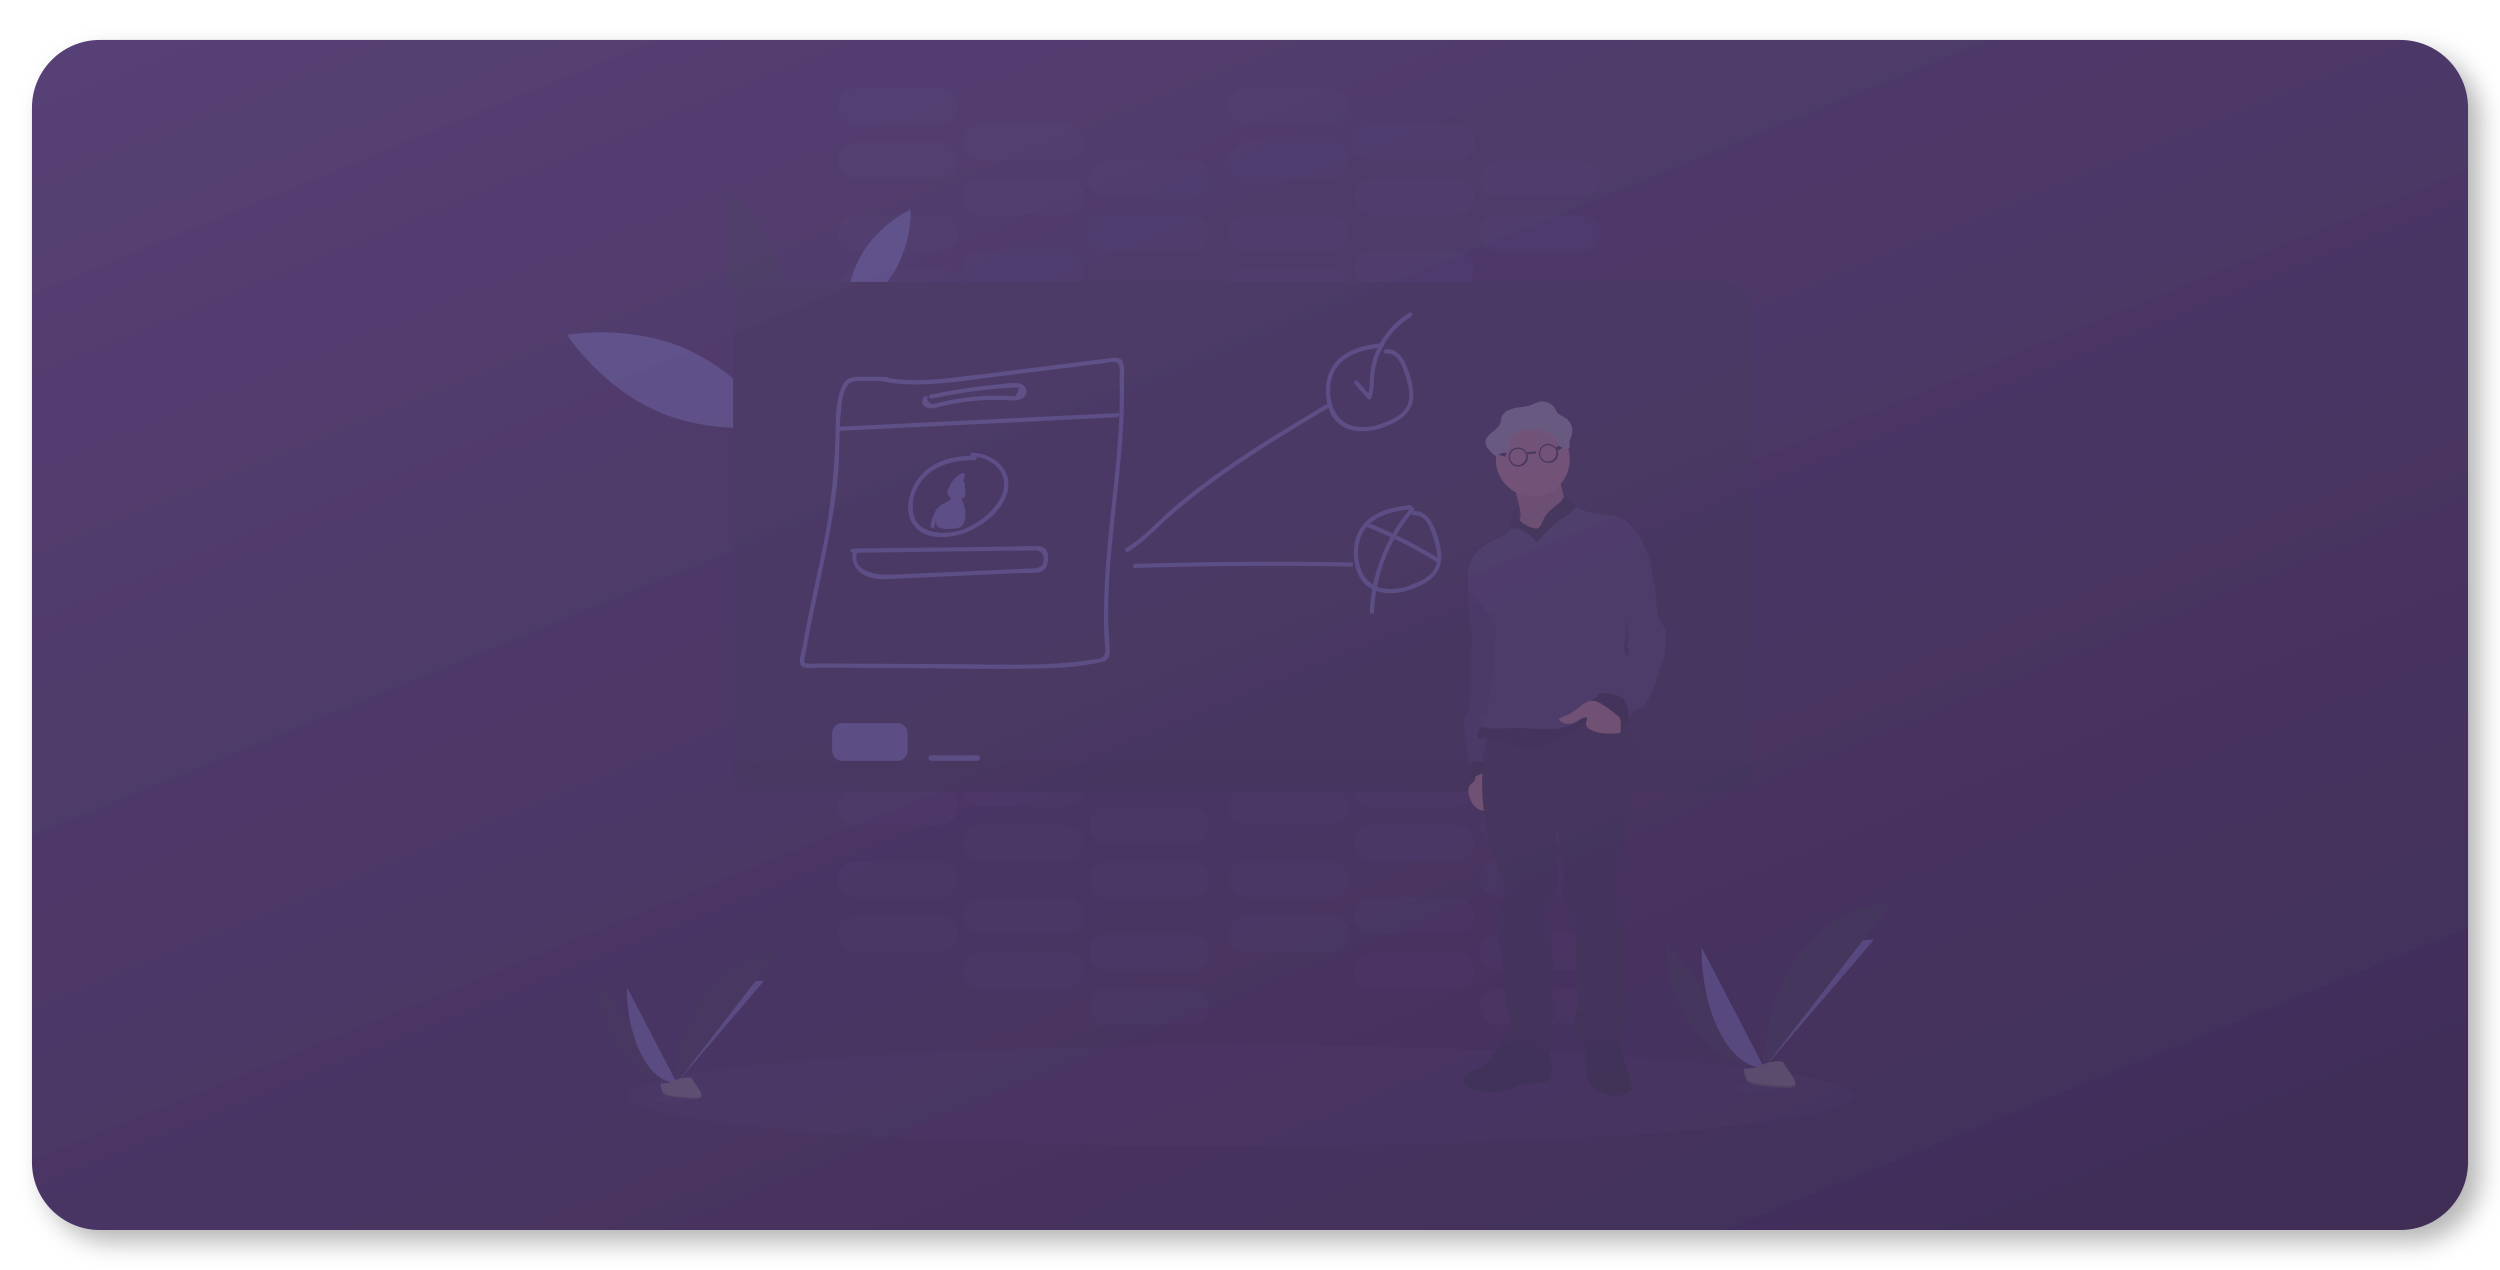
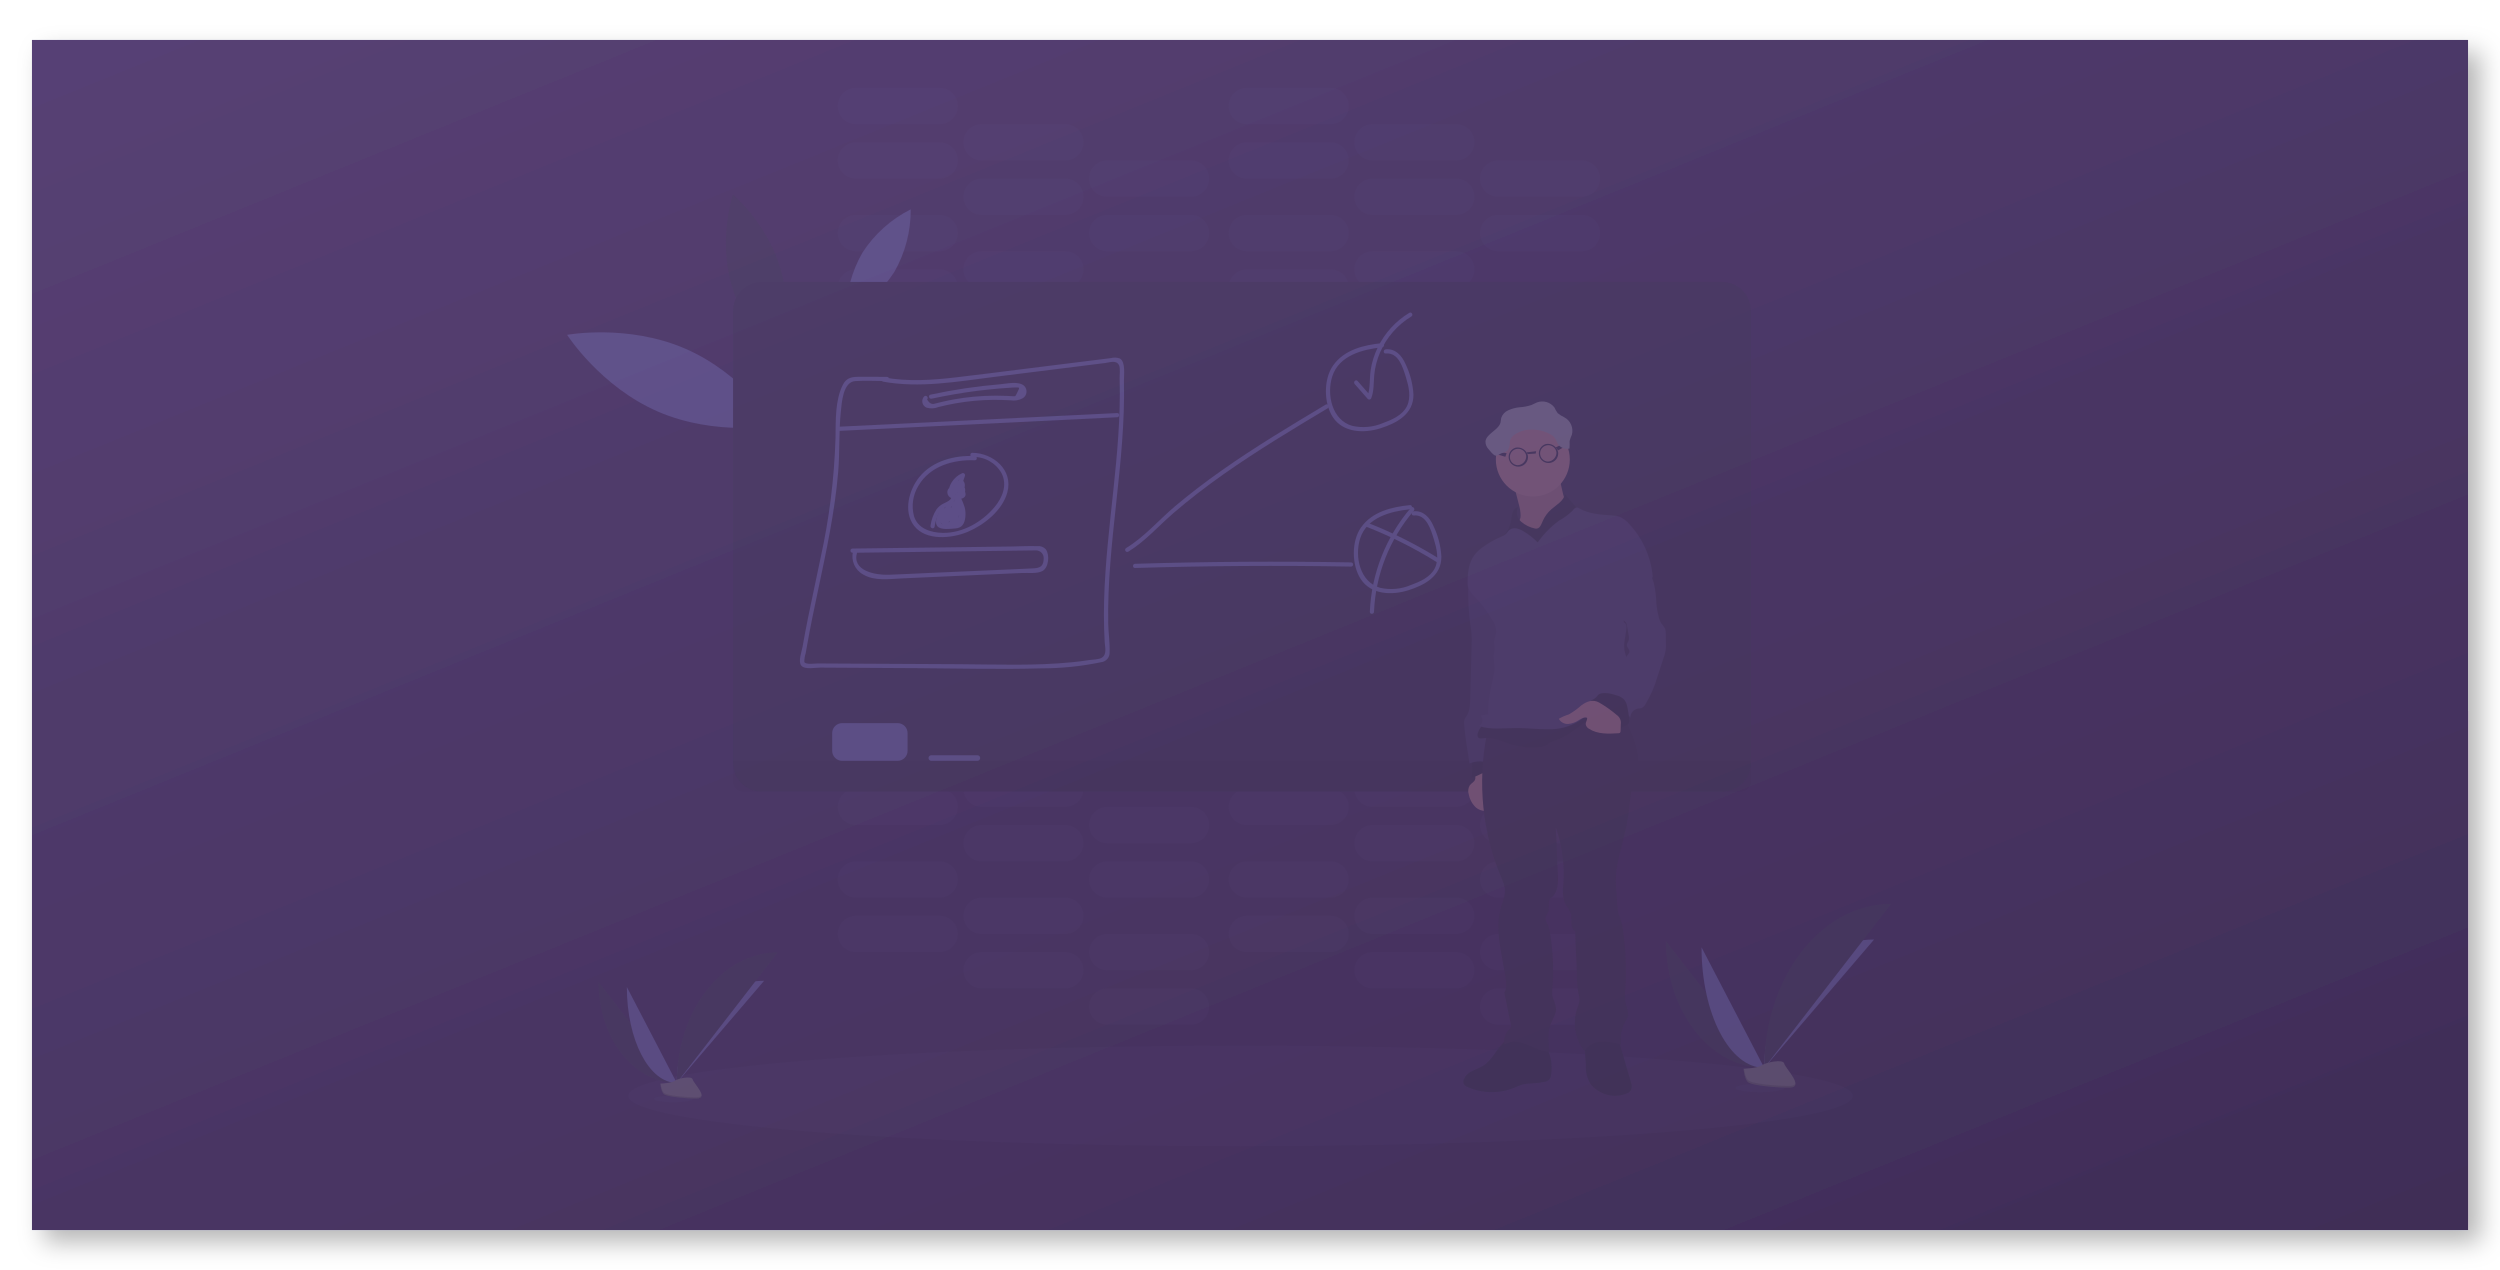
<svg xmlns="http://www.w3.org/2000/svg" width="626" height="318" viewBox="0 0 626 318">
  <defs>
    <linearGradient id="linear-gradient" x1="-1.482" y1="-1.877" x2="1.955" y2="2.273" gradientUnits="objectBoundingBox">
      <stop offset="0" stop-color="#8063a7" />
      <stop offset="1" stop-color="#241635" />
    </linearGradient>
    <filter id="Rectangle_590" x="2" y="4" width="628" height="316" filterUnits="userSpaceOnUse">
      <feOffset dx="3" dy="3" input="SourceAlpha" />
      <feGaussianBlur stdDeviation="3" result="blur" />
      <feFlood flood-opacity="0.29" />
      <feComposite operator="in" in2="blur" />
      <feComposite in="SourceGraphic" />
    </filter>
    <clipPath id="clip-webinar">
      <rect width="626" height="318" />
    </clipPath>
  </defs>
  <g id="webinar" clip-path="url(#clip-webinar)">
    <g transform="matrix(1, 0, 0, 1, 0, 0)" filter="url(#Rectangle_590)">
-       <rect id="Rectangle_590-2" data-name="Rectangle 590" width="610" height="298" rx="17" transform="translate(8 10)" fill="url(#linear-gradient)" />
+       <rect id="Rectangle_590-2" data-name="Rectangle 590" width="610" height="298" rx="0" transform="translate(8 10)" fill="url(#linear-gradient)" />
    </g>
    <g id="undraw_teaching_f1cm" transform="translate(142 22)" opacity="0.22">
      <rect id="Rectangle_432" data-name="Rectangle 432" width="30.066" height="9.09" rx="4.545" transform="translate(67.778 45.449)" fill="#9499f1" opacity="0.1" />
      <rect id="Rectangle_433" data-name="Rectangle 433" width="30.066" height="9.09" rx="4.545" transform="translate(99.242 54.538)" fill="#9499f1" opacity="0.1" />
      <rect id="Rectangle_434" data-name="Rectangle 434" width="30.066" height="9.09" rx="4.545" transform="translate(130.707 63.628)" fill="#9499f1" opacity="0.1" />
      <rect id="Rectangle_435" data-name="Rectangle 435" width="30.066" height="9.09" rx="4.545" transform="translate(67.778 31.814)" fill="#9499f1" opacity="0.1" />
      <rect id="Rectangle_436" data-name="Rectangle 436" width="30.066" height="9.09" rx="4.545" transform="translate(99.242 40.904)" fill="#9499f1" opacity="0.1" />
      <rect id="Rectangle_437" data-name="Rectangle 437" width="30.066" height="9.09" rx="4.545" transform="translate(130.707 49.993)" fill="#9499f1" opacity="0.1" />
      <rect id="Rectangle_438" data-name="Rectangle 438" width="30.066" height="9.09" rx="4.545" transform="translate(165.667 45.449)" fill="#9499f1" opacity="0.1" />
      <rect id="Rectangle_439" data-name="Rectangle 439" width="30.066" height="9.09" rx="4.545" transform="translate(197.131 54.538)" fill="#9499f1" opacity="0.1" />
      <rect id="Rectangle_440" data-name="Rectangle 440" width="30.066" height="9.09" rx="4.545" transform="translate(228.596 63.628)" fill="#9499f1" opacity="0.1" />
      <rect id="Rectangle_441" data-name="Rectangle 441" width="30.066" height="9.09" rx="4.545" transform="translate(165.667 31.814)" fill="#9499f1" opacity="0.1" />
      <rect id="Rectangle_442" data-name="Rectangle 442" width="30.066" height="9.09" rx="4.545" transform="translate(197.131 40.904)" fill="#9499f1" opacity="0.1" />
      <rect id="Rectangle_443" data-name="Rectangle 443" width="30.066" height="9.09" rx="4.545" transform="translate(228.596 49.993)" fill="#9499f1" opacity="0.1" />
      <rect id="Rectangle_444" data-name="Rectangle 444" width="30.066" height="9.09" rx="4.545" transform="translate(67.778 13.635)" fill="#9499f1" opacity="0.1" />
      <rect id="Rectangle_445" data-name="Rectangle 445" width="30.066" height="9.09" rx="4.545" transform="translate(99.242 22.724)" fill="#9499f1" opacity="0.1" />
      <rect id="Rectangle_446" data-name="Rectangle 446" width="30.066" height="9.09" rx="4.545" transform="translate(130.707 31.814)" fill="#9499f1" opacity="0.1" />
      <rect id="Rectangle_447" data-name="Rectangle 447" width="30.066" height="9.09" rx="4.545" transform="translate(67.778)" fill="#9499f1" opacity="0.1" />
      <rect id="Rectangle_448" data-name="Rectangle 448" width="30.066" height="9.09" rx="4.545" transform="translate(99.242 9.09)" fill="#9499f1" opacity="0.1" />
      <rect id="Rectangle_449" data-name="Rectangle 449" width="30.066" height="9.09" rx="4.545" transform="translate(130.707 18.179)" fill="#9499f1" opacity="0.1" />
      <rect id="Rectangle_450" data-name="Rectangle 450" width="30.066" height="9.09" rx="4.545" transform="translate(165.667 13.635)" fill="#9499f1" opacity="0.1" />
      <rect id="Rectangle_451" data-name="Rectangle 451" width="30.066" height="9.09" rx="4.545" transform="translate(197.131 22.724)" fill="#9499f1" opacity="0.1" />
      <rect id="Rectangle_452" data-name="Rectangle 452" width="30.066" height="9.09" rx="4.545" transform="translate(228.596 31.814)" fill="#9499f1" opacity="0.1" />
      <rect id="Rectangle_453" data-name="Rectangle 453" width="30.066" height="9.09" rx="4.545" transform="translate(165.667)" fill="#9499f1" opacity="0.1" />
      <rect id="Rectangle_454" data-name="Rectangle 454" width="30.066" height="9.09" rx="4.545" transform="translate(197.131 9.09)" fill="#9499f1" opacity="0.1" />
      <rect id="Rectangle_455" data-name="Rectangle 455" width="30.066" height="9.09" rx="4.545" transform="translate(228.596 18.179)" fill="#9499f1" opacity="0.1" />
      <rect id="Rectangle_456" data-name="Rectangle 456" width="30.066" height="9.09" rx="4.545" transform="translate(67.778 207.315)" fill="#9499f1" opacity="0.1" />
      <rect id="Rectangle_457" data-name="Rectangle 457" width="30.066" height="9.09" rx="4.545" transform="translate(99.242 216.405)" fill="#9499f1" opacity="0.1" />
      <rect id="Rectangle_458" data-name="Rectangle 458" width="30.066" height="9.09" rx="4.545" transform="translate(130.707 225.495)" fill="#9499f1" opacity="0.1" />
      <rect id="Rectangle_459" data-name="Rectangle 459" width="30.066" height="9.09" rx="4.545" transform="translate(67.778 193.681)" fill="#9499f1" opacity="0.1" />
      <rect id="Rectangle_460" data-name="Rectangle 460" width="30.066" height="9.09" rx="4.545" transform="translate(99.242 202.77)" fill="#9499f1" opacity="0.1" />
      <rect id="Rectangle_461" data-name="Rectangle 461" width="30.066" height="9.09" rx="4.545" transform="translate(130.707 211.86)" fill="#9499f1" opacity="0.1" />
      <rect id="Rectangle_462" data-name="Rectangle 462" width="30.066" height="9.09" rx="4.545" transform="translate(165.667 207.315)" fill="#9499f1" opacity="0.1" />
      <rect id="Rectangle_463" data-name="Rectangle 463" width="30.066" height="9.09" rx="4.545" transform="translate(197.131 216.405)" fill="#9499f1" opacity="0.1" />
      <rect id="Rectangle_464" data-name="Rectangle 464" width="30.066" height="9.09" rx="4.545" transform="translate(228.596 225.495)" fill="#9499f1" opacity="0.1" />
      <rect id="Rectangle_465" data-name="Rectangle 465" width="30.066" height="9.09" rx="4.545" transform="translate(165.667 193.681)" fill="#9499f1" opacity="0.1" />
      <rect id="Rectangle_466" data-name="Rectangle 466" width="30.066" height="9.09" rx="4.545" transform="translate(197.131 202.77)" fill="#9499f1" opacity="0.1" />
      <rect id="Rectangle_467" data-name="Rectangle 467" width="30.066" height="9.09" rx="4.545" transform="translate(228.596 211.86)" fill="#9499f1" opacity="0.1" />
      <rect id="Rectangle_468" data-name="Rectangle 468" width="30.066" height="9.09" rx="4.545" transform="translate(67.778 175.501)" fill="#9499f1" opacity="0.1" />
      <rect id="Rectangle_469" data-name="Rectangle 469" width="30.066" height="9.09" rx="4.545" transform="translate(99.242 184.591)" fill="#9499f1" opacity="0.1" />
      <rect id="Rectangle_470" data-name="Rectangle 470" width="30.066" height="9.09" rx="4.545" transform="translate(130.707 193.681)" fill="#9499f1" opacity="0.1" />
      <rect id="Rectangle_471" data-name="Rectangle 471" width="30.066" height="9.09" rx="4.545" transform="translate(67.778 161.867)" fill="#9499f1" opacity="0.1" />
      <rect id="Rectangle_472" data-name="Rectangle 472" width="30.066" height="9.09" rx="4.545" transform="translate(99.242 170.956)" fill="#9499f1" opacity="0.1" />
      <rect id="Rectangle_473" data-name="Rectangle 473" width="30.066" height="9.09" rx="4.545" transform="translate(130.707 180.046)" fill="#9499f1" opacity="0.1" />
      <rect id="Rectangle_474" data-name="Rectangle 474" width="30.066" height="9.09" rx="4.545" transform="translate(165.667 175.501)" fill="#9499f1" opacity="0.1" />
      <rect id="Rectangle_475" data-name="Rectangle 475" width="30.066" height="9.09" rx="4.545" transform="translate(197.131 184.591)" fill="#9499f1" opacity="0.1" />
      <rect id="Rectangle_476" data-name="Rectangle 476" width="30.066" height="9.09" rx="4.545" transform="translate(228.596 193.681)" fill="#9499f1" opacity="0.1" />
      <rect id="Rectangle_477" data-name="Rectangle 477" width="30.066" height="9.09" rx="4.545" transform="translate(165.667 161.867)" fill="#9499f1" opacity="0.1" />
      <rect id="Rectangle_478" data-name="Rectangle 478" width="30.066" height="9.09" rx="4.545" transform="translate(197.131 170.956)" fill="#9499f1" opacity="0.1" />
      <rect id="Rectangle_479" data-name="Rectangle 479" width="30.066" height="9.09" rx="4.545" transform="translate(228.596 180.046)" fill="#9499f1" opacity="0.1" />
      <ellipse id="Ellipse_130" data-name="Ellipse 130" cx="153.301" cy="12.586" rx="153.301" ry="12.586" transform="translate(15.337 239.828)" fill="#9499f1" opacity="0.1" />
      <path id="Path_1840" data-name="Path 1840" d="M155.414,250.194c14.456,6.265,22.763,19.228,22.763,19.228s-15.134,2.8-29.594-3.465-22.763-19.228-22.763-19.228S140.954,243.929,155.414,250.194Z" transform="translate(-125.82 -184.888)" fill="#9499f1" />
      <path id="Path_1841" data-name="Path 1841" d="M329.708,168.838A30.91,30.91,0,0,1,341.794,158a31.145,31.145,0,0,1-4.108,15.69A30.834,30.834,0,0,1,325.6,184.5,30.853,30.853,0,0,1,329.708,168.838Z" transform="translate(-255.749 -127.584)" fill="#9499f1" />
      <path id="Path_1842" data-name="Path 1842" d="M240.895,169.754c3.2,11.418,12.016,18.935,12.016,18.935s3.632-11,.434-22.424-12.019-18.935-12.019-18.935S237.692,158.332,240.895,169.754Z" transform="translate(-199.806 -120.645)" fill="#46455b" />
      <rect id="Rectangle_480" data-name="Rectangle 480" width="254.861" height="127.606" rx="7.21" transform="translate(41.557 48.595)" fill="#3f3d56" />
      <path id="Path_1843" data-name="Path 1843" d="M118.87,482H373.731v5.171a2.521,2.521,0,0,1-2.521,2.521H121.391a2.521,2.521,0,0,1-2.521-2.521Z" transform="translate(-77.313 -313.491)" opacity="0.1" />
      <rect id="Rectangle_481" data-name="Rectangle 481" width="18.879" height="9.439" rx="2.5" transform="translate(66.379 159.07)" fill="#9499f1" />
      <rect id="Rectangle_482" data-name="Rectangle 482" width="12.935" height="1.398" rx="0.699" transform="translate(90.502 167.111)" fill="#9499f1" />
      <path id="Path_1844" data-name="Path 1844" d="M313.285,270.214c9.226,1.7,18.637,0,27.825-1.154l27.923-3.5c1.129-.143,2.772-.818,3.437.563.374.773.122,2.447.15,3.335.073,2.447.066,4.894,0,7.342-.126,4.678-.469,9.345-.905,14-.85,9.114-2.052,18.179-2.654,27.329-.308,4.657-.461,9.327-.325,13.984.031,1.112.077,2.223.143,3.332.073,1.241.629,3.083-.724,3.912-.773.475-2.293.451-3.178.591-1.4.22-2.8.4-4.223.538-9.4.94-18.924.549-28.36.493l-28.493-.147-6.95-.038c-.629,0-2.9.378-3.286-.371a7.4,7.4,0,0,1,.35-2.206q.161-.986.35-1.968c.811-4.6,1.769-9.167,2.734-13.732,2.073-9.789,4.2-19.627,5.048-29.625.423-5.017.143-10.079.661-15.085.241-2.325.528-7.513,3.622-7.719,2.622-.175,5.321,0,7.95,0a.524.524,0,0,0,0-1.049c-2.482,0-4.968-.066-7.45-.017-1.65.031-2.8.423-3.583,1.94-2.01,3.895-1.8,9.09-1.867,13.341a161.874,161.874,0,0,1-3.748,30.09c-1.024,5.01-2.129,10-3.146,15.016-.479,2.395-.937,4.8-1.356,7.205-.2,1.147-1.185,3.674-.315,4.727s3.548.486,4.748.493l8.342.049,15.984.091c10.327.059,20.69.35,31.013.045a72.528,72.528,0,0,0,14.939-1.528,2.392,2.392,0,0,0,2.175-2.531c.084-2.363-.3-4.8-.35-7.174-.35-20.312,4.422-40.341,3.933-60.66-.031-1.381.489-4.863-1.021-5.7a3.814,3.814,0,0,0-2.272-.087c-1.363.157-2.723.35-4.087.51l-17.707,2.209c-5.66.7-11.317,1.454-16.987,2.1-6,.7-12.065,1.115-18.047,0-.661-.122-.944.888-.28,1.01Z" transform="translate(-234.267 -196.665)" fill="#9499f1" />
      <path id="Path_1845" data-name="Path 1845" d="M319.061,308.4l69.858-3.426c.675-.035.678-1.084,0-1.049l-69.858,3.426C318.39,307.386,318.386,308.435,319.061,308.4Z" transform="translate(-251.175 -222.495)" fill="#9499f1" />
      <path id="Path_1846" data-name="Path 1846" d="M380.673,285.713a1.748,1.748,0,0,0,.619,2.821,4.594,4.594,0,0,0,2.979-.164c1.4-.35,2.8-.661,4.234-.916a57.734,57.734,0,0,1,9.471-.881c1.447-.018,2.884.049,4.332.112a4.679,4.679,0,0,0,3.066-.524,1.98,1.98,0,0,0,.35-3.091c-1.4-1.276-4.412-.535-6.027-.4a135.162,135.162,0,0,0-17.431,2.6c-.657.14-.381,1.154.28,1.01q5.688-1.227,11.464-1.972,2.839-.35,5.688-.591c.895-.073,1.79-.14,2.685-.192.35-.021.72-.059,1.077-.049,1.108.024,1.238-.175.573,1.164-.591,1.185-.4,1.049-1.426,1.01-.434,0-.867-.049-1.3-.07q-1.332-.056-2.664-.059-2.835,0-5.657.273c-1.594.154-3.185.371-4.762.65-.986.175-1.965.378-2.94.6-.43.1-.864.206-1.294.315-.206.056-.416.1-.622.157q-1.147.4-1.954-1.049c.469-.486-.269-1.231-.741-.741Z" transform="translate(-291.265 -208.45)" fill="#9499f1" />
      <path id="Path_1847" data-name="Path 1847" d="M386.773,333.178c-5.059-.2-10.523,1.171-13.855,5.244-2.608,3.185-4.094,8.649-1.332,12.236,2.968,3.846,9.478,3.167,13.4,1.528,4.153-1.748,8.7-5.352,9.946-9.862,1.556-5.632-3.5-9.89-8.758-9.953a.525.525,0,0,0,0,1.049,8,8,0,0,1,7.342,4.115c1.465,2.944.2,6.034-1.748,8.391-3.125,3.751-8.013,6.58-12.991,6.5-2.989-.045-6.293-1.07-7.219-4.223a9.76,9.76,0,0,1,1.147-7.614c2.874-4.894,8.723-6.552,14.086-6.342.675.024.675-1.024,0-1.049Z" transform="translate(-284.703 -240.994)" fill="#9499f1" />
      <path id="Path_1848" data-name="Path 1848" d="M399.992,350.384a1.363,1.363,0,0,0-1.832,1.4c.1,1.363,1.608,1.748,2.737,1.668.975-.084,2.115-.444,1.772-1.664a1.566,1.566,0,0,0-.853-.986,1.975,1.975,0,0,0-.986-.122c-.129,0-1.315.434-.811-.087l-.825-.108a.86.86,0,0,1,.252.7.528.528,0,0,0,.787.451.7.7,0,0,1,.947.818.528.528,0,0,0,.958.406c.35-.629.773-1.881.248-2.538a1.119,1.119,0,0,0-1.444-.052,5.061,5.061,0,0,0-.72.619c-.423.374-.7.549-.542-.168a4.533,4.533,0,0,1,2.643-2.863l-.769-.591a11.054,11.054,0,0,1-2.115,4.143l.895.371a2.335,2.335,0,0,1,1.426-2.276h-.514l.273.448c-.1.661.909.944,1.01.276.133-.864-.413-1.986-1.423-1.563a3.293,3.293,0,0,0-1.807,3.115c0,.42.594.745.9.374a12.327,12.327,0,0,0,2.381-4.611.531.531,0,0,0-.773-.591,5.863,5.863,0,0,0-2.545,2.216c-.427.7-.961,1.79-.528,2.594a1.112,1.112,0,0,0,1.521.43,4.091,4.091,0,0,0,.878-.7c.129-.115.273-.315.444-.35.154-.1.147-.045-.024.185a1.905,1.905,0,0,1-.3,1.021l.958.4a1.748,1.748,0,0,0-2.486-2l.79.454a1.905,1.905,0,0,0-.4-1.234.531.531,0,0,0-.822-.108,1.372,1.372,0,0,0,.035,2.031c.5.381.745,0,1.294-.087,1.863-.241.776.6.119.626a2.479,2.479,0,0,1-.878-.063q-1.094-.371-.136-.954c.626.255.895-.759.28-1.01Z" transform="translate(-302.945 -250.432)" fill="#9499f1" />
      <path id="Path_1849" data-name="Path 1849" d="M391.3,361.179c.43,1.4-1.346,1.86-2.189,2.342a4.873,4.873,0,0,0-1.514,1.325,10.122,10.122,0,0,0-1.5,4.1c-.133.661.878.94,1.014.28A11.886,11.886,0,0,1,388,366.21,5.327,5.327,0,0,1,390.7,363.9c1.175-.643,2.024-1.64,1.608-3C392.114,360.256,391.1,360.533,391.3,361.179Z" transform="translate(-295.096 -259.312)" fill="#9499f1" />
      <path id="Path_1850" data-name="Path 1850" d="M395.6,360.37a1.014,1.014,0,0,0-.874,1.049c0,.416.276.682.465,1.014a8.006,8.006,0,0,1,1.014,2.206,4.76,4.76,0,0,1-.059,2.8c-.724,1.3-2.031,1.049-3.146,1.049-1.049,0-1.86.35-1.825-1.112a4.65,4.65,0,0,1,1.049-2.3l-.958-.126a18.274,18.274,0,0,1,.318,3.237c0,.486.745.755.975.262a20.253,20.253,0,0,0,1.332-3.685l-1.031-.14.182,2.657a.528.528,0,0,0,.975.266,1.189,1.189,0,0,0,.262-.472c.035-.164-.287-1.273-.416-.878l1.028.14.073-2.524-1.049.14a5.223,5.223,0,0,1,.2,2.2c-.066.584.916.717,1.049.14l.657-3.391-.958.122a2.318,2.318,0,0,1,.178,1.51c-.077.671.972.664,1.049,0a3.684,3.684,0,0,0-.322-2.038.528.528,0,0,0-.958.126l-.661,3.391,1.031.14a5.719,5.719,0,0,0-.234-2.479.524.524,0,0,0-1.028.136l-.073,2.524a.527.527,0,0,0,1.031.14l.056-.171a.531.531,0,0,0-.133-.51c-1.087-1.182-1.307.7-1.685,1.22l.979.266-.182-2.657a.528.528,0,0,0-1.031-.14,18.8,18.8,0,0,1-1.224,3.437l.979.266a19.768,19.768,0,0,0-.35-3.517c-.091-.482-.724-.461-.958-.126-.7,1.007-1.909,3.206-.975,4.412.815,1.049,3.377.643,4.471.577,1.727-.1,2.353-1.192,2.542-2.821a6.907,6.907,0,0,0-.129-2.335c-.094-.413-1.049-3.028-1.335-2.975.664-.122.381-1.136-.28-1.014Z" transform="translate(-297.646 -259.205)" fill="#9499f1" />
      <path id="Path_1851" data-name="Path 1851" d="M394.458,364.423l-2.863,3.779.905.528,2.1-3.035-.958-.406-1.045,3.989a.528.528,0,0,0,.958.406,18.431,18.431,0,0,1,1.6-2.248l-.874-.51a5.709,5.709,0,0,1-1.318,2.423l.877.51a4.685,4.685,0,0,1,.381-1.4c.269-.6-.584-1.14-.905-.531a12.312,12.312,0,0,1-1.01,1.587l.958.126.213-1-.958-.126.154.874a.528.528,0,0,0,.878.231,10.44,10.44,0,0,0,2.1-3.164h-.9a4.709,4.709,0,0,1,.493,1.4c.126.629.961.4,1.028-.14a28.43,28.43,0,0,0,.231-3.531h-1.049v2.2c0,.57.933.738,1.031.14a4.007,4.007,0,0,1,.514-1.5h-.919a2.332,2.332,0,0,1,.35,1.189.524.524,0,0,0,1.049,0l.133-.7h-1.01c.1.619.486,4.1-.881,3.7-.231-.056-.3-.042-.2.038l.311-.664.731-1.549-.979-.266a3.836,3.836,0,0,1-.3,2.363,1.811,1.811,0,0,1-1.975.406,3.5,3.5,0,0,1-.912-.958l-.717.7c.58.423,1.521,1.461,2.269,1.521.57.045,1.049-.427,1.423-.8a6.094,6.094,0,0,0,1.71-4.485.524.524,0,1,0-1.049,0v1.2a.524.524,0,0,0,1.049,0v-2.933a.524.524,0,1,0-1.049,0,12.588,12.588,0,0,1-.182,2.1l1.031.14a24.131,24.131,0,0,1-.115-2.514.524.524,0,0,0-1.028-.14c-.157.668-.35,1.325-.535,1.979l.958-.126-.073-.28c-.049-.668-1.1-.671-1.049,0a1.919,1.919,0,0,0,.217.811.53.53,0,0,0,.958-.126c.2-.657.378-1.315.535-1.979l-1.031-.14a24.147,24.147,0,0,0,.115,2.514c.052.538.919.769,1.028.14a14.447,14.447,0,0,0,.22-2.391h-1.049v2.933h1.049v-1.2h-1.049a5.041,5.041,0,0,1-1.276,3.594,4.29,4.29,0,0,1-.441.434c-.248.238-.475.2-.675-.108a8.735,8.735,0,0,1-1.444-1.049c-.433-.311-1.028.3-.72.717.8,1.07,2,2.262,3.5,1.748,1.57-.556,1.783-2.681,1.664-4.08-.038-.465-.734-.78-.975-.262-.35.738-.7,1.472-1.049,2.213a1.955,1.955,0,0,0-.315.923c.115.787,1.07.657,1.657.612,2.276-.171,1.916-3.4,1.654-5.02-.087-.538-.871-.454-1.01,0a3.086,3.086,0,0,0-.171.993h1.049a4.157,4.157,0,0,0-.493-1.717.528.528,0,0,0-.905,0,5.1,5.1,0,0,0-.622,1.748l1.049.14v-2.2a.524.524,0,1,0-1.049,0,28.436,28.436,0,0,1-.231,3.531l1.031-.14a6,6,0,0,0-.6-1.636.528.528,0,0,0-.905,0,9.564,9.564,0,0,1-1.933,2.951l.878.231-.154-.874c-.08-.465-.738-.479-.958-.126a2.3,2.3,0,0,0-.318,1.8c.087.5.717.444.958.126a12.275,12.275,0,0,0,1.01-1.584l-.905-.531a5.963,5.963,0,0,0-.489,1.647c-.063.461.486.944.878.51a6.992,6.992,0,0,0,1.587-2.888c.129-.475-.528-.926-.878-.51a20.03,20.03,0,0,0-1.748,2.447l.958.406,1.066-3.975a.528.528,0,0,0-.958-.406l-2.1,3.038c-.392.563.507,1.049.905.528l2.853-3.776c.406-.538-.5-1.049-.905-.531Z" transform="translate(-298.537 -260.902)" fill="#9499f1" />
      <path id="Path_1852" data-name="Path 1852" d="M526.3,334.559c4.2-2.566,7.53-6.394,11.236-9.6,4.02-3.472,8.24-6.705,12.586-9.768,8.439-5.943,17.3-11.261,26.157-16.564a.524.524,0,0,0-.528-.905c-8.855,5.3-17.721,10.611-26.161,16.564-3.982,2.8-7.87,5.762-11.6,8.908-4.055,3.426-7.667,7.691-12.236,10.457-.577.35-.049,1.259.528.905Z" transform="translate(-385.774 -218.42)" fill="#9499f1" />
      <path id="Path_1853" data-name="Path 1853" d="M683.34,253.844c-4.545.461-9.439,1.619-12.236,5.594-2.416,3.419-2.363,9.383-.094,12.893,2.577,3.989,7.842,4.132,11.932,2.842s8.324-3.552,8.286-8.439a20.394,20.394,0,0,0-2.014-7.73c-.9-2.052-2.5-3.846-4.919-3.618-.668.063-.675,1.112,0,1.049,3.241-.3,4.283,3.548,5.052,5.978.7,2.269,1.346,4.954.248,7.209s-3.744,3.405-6.006,4.23a12.563,12.563,0,0,1-7.691.7c-5.062-1.416-6.461-7.831-5-12.383,1.678-5.244,7.621-6.786,12.463-7.275.664-.066.671-1.115,0-1.049Z" transform="translate(-479.297 -189.919)" fill="#9499f1" />
      <path id="Path_1854" data-name="Path 1854" d="M703.34,369.844c-4.545.461-9.439,1.619-12.236,5.594-2.416,3.419-2.363,9.383-.094,12.893,2.577,3.989,7.842,4.132,11.932,2.842s8.324-3.552,8.286-8.439a20.4,20.4,0,0,0-2.014-7.73c-.9-2.052-2.5-3.846-4.919-3.618-.668.063-.675,1.112,0,1.049,3.241-.3,4.283,3.548,5.052,5.978.7,2.269,1.346,4.954.248,7.209s-3.744,3.405-6.006,4.23a12.563,12.563,0,0,1-7.691.7c-5.062-1.416-6.461-7.831-5-12.383,1.678-5.244,7.621-6.786,12.463-7.275.664-.066.671-1.115,0-1.049Z" transform="translate(-492.305 -265.365)" fill="#9499f1" />
      <path id="Path_1855" data-name="Path 1855" d="M689.614,249.793l3.311,3.776a.528.528,0,0,0,.874-.234c.7-1.839.566-3.744.731-5.678a18.694,18.694,0,0,1,1.486-5.793,19.553,19.553,0,0,1,7.824-8.967c.577-.35.049-1.259-.528-.905a20.529,20.529,0,0,0-7.911,8.691,20.09,20.09,0,0,0-1.748,5.548c-.35,2.269-.031,4.646-.87,6.824l.878-.234-3.293-3.769c-.447-.507-1.185.238-.741.741Z" transform="translate(-492.427 -175.656)" fill="#9499f1" />
      <path id="Path_1856" data-name="Path 1856" d="M531.656,411.959q27.049-.825,54.112-.35a.525.525,0,0,0,0-1.049q-27.056-.482-54.112.35C530.981,410.931,530.978,411.98,531.656,411.959Z" transform="translate(-389.444 -291.734)" fill="#9499f1" />
      <path id="Path_1857" data-name="Path 1857" d="M697.538,383.358a108.346,108.346,0,0,1,17.714,8.9c.573.35,1.1-.549.528-.906a109.5,109.5,0,0,0-17.949-9.006c-.626-.248-.9.766-.276,1.01Z" transform="translate(-497.445 -273.474)" fill="#9499f1" />
      <path id="Path_1858" data-name="Path 1858" d="M711.051,371.4a42.826,42.826,0,0,0-10.282,26.056c-.028.675,1.021.675,1.049,0a41.652,41.652,0,0,1,9.974-25.315C712.229,371.629,711.491,370.884,711.051,371.4Z" transform="translate(-499.764 -266.265)" fill="#9499f1" />
      <path id="Path_1859" data-name="Path 1859" d="M329.263,400.869l39.075-.51,4.492-.059c.808,0,1.615-.028,2.423-.031a1.927,1.927,0,0,1,1.881,2.1c-.052,2.447-1.591,2.36-3.6,2.447l-4.856.22L348.9,405.9c-3.541.157-7.086.35-10.628.472-3.2.1-9.271-.944-7.852-5.594.2-.647-.815-.923-1.014-.28a5.153,5.153,0,0,0,2.531,5.807c2.828,1.7,6.555,1.122,9.677.982l24.277-1.1,5.894-.262c1.51-.07,3.611.238,5-.465,1.629-.822,1.916-4.083.888-5.457a2.43,2.43,0,0,0-2.1-.794c-2.175-.084-4.388.059-6.566.087l-12.1.161-27.657.35a.525.525,0,0,0,0,1.049Z" transform="translate(-257.8 -284.451)" fill="#9499f1" />
      <g id="Michel" transform="translate(224.426 78.529)">
        <path id="Path_1860" data-name="Path 1860" d="M772.673,757.723c-.881.552-1.888.863-2.8,1.349a3.827,3.827,0,0,0-2.052,2.224,1.4,1.4,0,0,0,.045.951,1.846,1.846,0,0,0,.979.776,14.854,14.854,0,0,0,11.75.133,15.494,15.494,0,0,1,2.028-.8,13.183,13.183,0,0,1,2.6-.266,19.969,19.969,0,0,0,2.73-.35,2.4,2.4,0,0,0,1.238-.514,2.3,2.3,0,0,0,.556-1.336A11,11,0,0,0,788,752.1a2.632,2.632,0,0,0-.762-.808,2.94,2.94,0,0,0-1.213-.325c-1.748-.213-3.58-.6-5.345-.647-1.266-.028-1.9.573-2.8,1.444C776.033,753.611,774.953,756.3,772.673,757.723Z" transform="translate(-767.762 -591.354)" fill="#323444" />
        <path id="Path_1861" data-name="Path 1861" d="M855.117,757.154a7.992,7.992,0,0,0,1.245,4.895,6.464,6.464,0,0,0,1.7,1.486,7.654,7.654,0,0,0,7.419.727,2.2,2.2,0,0,0,.923-.776,2.645,2.645,0,0,0-.031-2.038l-3.349-11.607c-2.164.332-5.345.566-7.268,1.664C854.358,752.3,855.117,755.622,855.117,757.154Z" transform="translate(-824.443 -591.043)" fill="#323444" />
        <path id="Path_1862" data-name="Path 1862" d="M773,560.461c-.2.64-.937.937-1.339,1.475a2.8,2.8,0,0,0-.252,2.279,6.027,6.027,0,0,0,1.535,3.024,3.625,3.625,0,0,0,3.146,1.07,2.622,2.622,0,0,0,2.136-2.353,4.453,4.453,0,0,0-.329-1.514l-2.384-6.894a.261.261,0,0,0-.43-.189c-.563.266-1.692.545-2.021,1.129S773.242,559.828,773,560.461Z" transform="translate(-770.058 -465.82)" fill="#fbb3b2" />
        <path id="Path_1863" data-name="Path 1863" d="M773,554.717a11.3,11.3,0,0,0,2.447-.982,2.525,2.525,0,0,1,2.521.094c.2.161.385.381.64.378a25.029,25.029,0,0,0-1.566-4.978.388.388,0,0,0-.136-.192.4.4,0,0,0-.3,0l-2.353.615c-.87.227-.972.157-.906,1.014C773.367,551.046,773.563,554.717,773,554.717Z" transform="translate(-771.169 -460.422)" fill="#323444" />
        <path id="Path_1864" data-name="Path 1864" d="M769.644,422.683a3.314,3.314,0,0,0-.35,1.842,62.644,62.644,0,0,0,.489,9.268c.108.734.245,1.468.315,2.209a25.5,25.5,0,0,1,.049,3.1l-.35,13.46c-.042,1.647-.126,3.416-1.143,4.709a2.252,2.252,0,0,0-.409,1.493c.266,3.377.825,6.726,1.381,10.065a6.219,6.219,0,0,1,5.643.269,62.11,62.11,0,0,0,2.9-17.131,68.013,68.013,0,0,1,.4-8.572,54.536,54.536,0,0,0-.1-14.435,7.977,7.977,0,0,0-1.507-4.255,6.45,6.45,0,0,0-3.5-2.014C772.165,422.354,771.007,422.7,769.644,422.683Z" transform="translate(-768.071 -378.172)" fill="#5b5583" />
        <path id="Path_1865" data-name="Path 1865" d="M769.644,422.683a3.314,3.314,0,0,0-.35,1.842,62.644,62.644,0,0,0,.489,9.268c.108.734.245,1.468.315,2.209a25.5,25.5,0,0,1,.049,3.1l-.35,13.46c-.042,1.647-.126,3.416-1.143,4.709a2.252,2.252,0,0,0-.409,1.493c.266,3.377.825,6.726,1.381,10.065a6.219,6.219,0,0,1,5.643.269,62.11,62.11,0,0,0,2.9-17.131,68.013,68.013,0,0,1,.4-8.572,54.536,54.536,0,0,0-.1-14.435,7.977,7.977,0,0,0-1.507-4.255,6.45,6.45,0,0,0-3.5-2.014C772.165,422.354,771.007,422.7,769.644,422.683Z" transform="translate(-768.071 -378.172)" opacity="0.1" />
        <path id="Path_1866" data-name="Path 1866" d="M782.353,525.83a61.744,61.744,0,0,0,3.678,35.744,9.693,9.693,0,0,1,.853,2.643c.192,1.713-.6,3.36-1.049,5.017-1.049,3.769-.444,7.782.227,11.638q.42,2.412.864,4.821c.29,1.566.57,3.269-.157,4.688.626,2.608,1,5.192,1.622,7.8a1.482,1.482,0,0,1,.059.64,1.884,1.884,0,0,1-.64.857,3.825,3.825,0,0,0-.975,3.66c1.6-1.147,3.825-.745,5.65,0s3.622,1.748,5.594,1.748c-.287-2.314-.563-4.744.29-6.915.5-1.259,1.37-2.447,1.346-3.793-.024-1.206-.762-2.283-.94-3.475a8.794,8.794,0,0,1,.084-2.224,55.586,55.586,0,0,0-.594-12.872,7.693,7.693,0,0,0-.587-2.447,3.612,3.612,0,0,1-.612-1.549c0-.654.528-1.185.724-1.807.35-1.147-.294-2.706.675-3.416,2.552-1.874,1.573-6.349,1.517-9.513q-.066-4.094-.35-8.181a34.845,34.845,0,0,1,1.93,14.1,10.1,10.1,0,0,0,.294,4.66c.469,1.112,1.4,2.028,1.65,3.206a13.424,13.424,0,0,1,.08,2.22,2.287,2.287,0,0,0,.926,1.923c.049,3.37.35,6.975.4,10.345a25.517,25.517,0,0,0,.419,5.139,6.55,6.55,0,0,1,.259,1.657,6.925,6.925,0,0,1-.552,2.038,11.687,11.687,0,0,0,1.748,10.785,5.213,5.213,0,0,1,4.223-2.363,15.322,15.322,0,0,1,4.961.727,9.716,9.716,0,0,1,1.161-5.908,4.835,4.835,0,0,0,.612-1.314,5.822,5.822,0,0,0-.489-2.65,13.323,13.323,0,0,1-.161-4.367,69.1,69.1,0,0,0-.647-14.655,12.416,12.416,0,0,0-.668-2.8c-.126-.322-.28-.629-.385-.954a7.525,7.525,0,0,1-.28-1.79l-.4-5.594c-.283-3.919,1-7.789,1.9-11.614.4-1.713.839-3.423,1.108-5.164.367-2.37.427-4.793.965-7.132.482-2.1,1.353-4.143,1.535-6.293.28-3.332-1.1-6.552-2.447-9.607-.559-1.259-2.674-1.133-4.034-1.356-9.646-1.584-19.805-1.594-28.9,1.975A7.192,7.192,0,0,0,782.353,525.83Z" transform="translate(-776.509 -442.286)" fill="#3c354c" />
        <path id="Path_1867" data-name="Path 1867" d="M801.723,351.734l1.07,4.16a11.117,11.117,0,0,1,.479,2.94,2.17,2.17,0,0,1-.234,1.049,2.5,2.5,0,0,1-.664.678c-.731.556-1.238,1.853-2.073,2.237.43.748,1.024.262,1.8.636a19.546,19.546,0,0,0,4.1,1.947,9.148,9.148,0,0,0,4.255-.35,14.692,14.692,0,0,0,5.51-2.563c1.584-1.29,2.486-2.43,2.479-4.468-1.748.206-3.3-1.559-4.076-3.146a8.549,8.549,0,0,1-.587-1.884l-.937-4.122a20.2,20.2,0,0,0-2.828,1.335,10.269,10.269,0,0,1-3.213.465,34.611,34.611,0,0,0-5.719.741c-.259.052-.584.217-.521.468" transform="translate(-788.924 -330.241)" fill="#fbb3b2" />
        <path id="Path_1868" data-name="Path 1868" d="M801.723,351.734l1.07,4.16a11.117,11.117,0,0,1,.479,2.94,2.17,2.17,0,0,1-.234,1.049,2.5,2.5,0,0,1-.664.678c-.731.556-1.238,1.853-2.073,2.237.43.748,1.024.262,1.8.636a19.546,19.546,0,0,0,4.1,1.947,9.148,9.148,0,0,0,4.255-.35,14.692,14.692,0,0,0,5.51-2.563c1.584-1.29,2.486-2.43,2.479-4.468-1.748.206-3.3-1.559-4.076-3.146a8.549,8.549,0,0,1-.587-1.884l-.937-4.122a20.2,20.2,0,0,0-2.828,1.335,10.269,10.269,0,0,1-3.213.465,34.611,34.611,0,0,0-5.719.741c-.259.052-.584.217-.521.468" transform="translate(-788.924 -330.241)" opacity="0.1" />
        <circle id="Ellipse_131" data-name="Ellipse 131" cx="9.258" cy="9.258" r="9.258" transform="translate(8.135 5.272)" fill="#fbb3b2" />
        <path id="Path_1869" data-name="Path 1869" d="M804.8,368.6a8.391,8.391,0,0,1,2.1-2.8c1.3-1.143,3.087-2.07,3.395-3.776l2.825,3.29a1.52,1.52,0,0,1,.35.538,1.356,1.356,0,0,1-.266,1.087,11.319,11.319,0,0,1-2.842,2.72,86.341,86.341,0,0,0-6.849,6.041.7.7,0,0,1-.367.224.661.661,0,0,1-.381-.108,15.9,15.9,0,0,1-4.884-3.971c-.1-.122-.227-.262-.392-.252a.5.5,0,0,0-.262.136c-.94.769-1.968,1.689-3.174,1.57a7.52,7.52,0,0,0,2.776-4.894,9.249,9.249,0,0,1,.4-1.912,2,2,0,0,1,1.364-1.294,3.067,3.067,0,0,0,.783,3.755,7.72,7.72,0,0,0,3.468,1.682C804.028,370.865,804.377,369.519,804.8,368.6Z" transform="translate(-784.86 -338.813)" fill="#323444" />
        <path id="Path_1870" data-name="Path 1870" d="M782.254,524.751c1.318.325,2.566.878,3.846,1.286a18.378,18.378,0,0,0,7.219.759,3.9,3.9,0,0,0,2.1-.668c.164-.133.315-.29.489-.413a3.423,3.423,0,0,1,.94-.388c3.206-1,5.891-3.167,8.5-5.286.084-.07.178-.157.171-.269a.35.35,0,0,0-.1-.2L804.037,518a56.662,56.662,0,0,1-10.922.29,15.856,15.856,0,0,0-2.245.059c-.72.084-1.43.266-2.14.42-2.7.587-5.45.811-8.181,1.2a1.264,1.264,0,0,0-.542.168,1.221,1.221,0,0,0-.29.322l-.958,1.346a4.233,4.233,0,0,0-.8,1.542c-.224,1.049.245,1.4,1.136,1.262A8.3,8.3,0,0,1,782.254,524.751Z" transform="translate(-774.357 -440.255)" fill="#323444" />
        <path id="Path_1871" data-name="Path 1871" d="M788.355,380.282a17.028,17.028,0,0,0-3.6-2.814,5.108,5.108,0,0,0-1.748-.7,2.182,2.182,0,0,0-1.79.44c-.311.276-.507.661-.808.951a4.016,4.016,0,0,1-1.28.724,22.7,22.7,0,0,0-4.5,2.563,10.309,10.309,0,0,0-2.038,1.881c-1.584,2.028-1.821,4.786-1.78,7.359.031,1.79,1.748,3.118,2.93,4.457a32.847,32.847,0,0,1,3,4.2,5.712,5.712,0,0,1,1.22,3.3c-.066.982-.64,1.905-.549,2.884.031.35.143.671.175,1.01a11.371,11.371,0,0,1-.283,2.1,26.66,26.66,0,0,0,.245,2.968,9.44,9.44,0,0,1-.259,2.024c-.671,3.2-1.514,6.408-1.342,9.67l-1.937.35a1.636,1.636,0,0,1-.374,2.612c3.024,1.01,6.293.5,9.5.5,2.653,0,5.3.35,7.946.3a13.734,13.734,0,0,0,7.569-2.028c.594-.406,1.14-.881,1.766-1.234a8.709,8.709,0,0,1,2.674-.874,26.535,26.535,0,0,1,5.244-.468,4.038,4.038,0,0,0,2.482-.482,3.548,3.548,0,0,0,1.049-2.552c.1-.993.164-1.989.182-2.986a12.874,12.874,0,0,0-.122-2.321,15.207,15.207,0,0,0-.409-1.664L810.2,407.8c-.545-1.916.213-4.017.374-6a1.505,1.505,0,0,0-.315-1.315c-.129-.108-.308-.182-.35-.35a.6.6,0,0,1,.084-.468,25.885,25.885,0,0,1,2.706-3.895,79.576,79.576,0,0,0,4.475-6.877,22.126,22.126,0,0,0-5.922-13.243,6.408,6.408,0,0,0-2.479-1.828,7.343,7.343,0,0,0-1.972-.318c-2.741-.185-5.594-.35-7.981-1.727a1.517,1.517,0,0,0-.57-.241c-.528-.059-.912.461-1.255.874a15.05,15.05,0,0,1-3.318,2.423A23.524,23.524,0,0,0,788.355,380.282Z" transform="translate(-769.743 -344.99)" fill="#5b5583" />
        <path id="Path_1872" data-name="Path 1872" d="M878.745,417.866a26.252,26.252,0,0,1,.671,5.373,20.918,20.918,0,0,0,.57,3.22,5.14,5.14,0,0,0,.664,1.64,7.214,7.214,0,0,1,.965,1.357,3.277,3.277,0,0,1,.143,1.091l.042,2.412a8.673,8.673,0,0,1-.57,3.755l-1.507,4.583a28.093,28.093,0,0,1-3.118,7.163,2.066,2.066,0,0,1-.9.843,4.365,4.365,0,0,1-.906.14,2.328,2.328,0,0,0-1.919,2.262,5.31,5.31,0,0,0-1.29-1.318l-3.066-2.447a13.1,13.1,0,0,0-3.416-2.213,9.261,9.261,0,0,0,6.44-7.782,3.5,3.5,0,0,1,.35-1.531c.255-.413.727-.727.762-1.213.042-.612-.65-1.073-.65-1.685,0-.406.3-.741.433-1.122a2.818,2.818,0,0,0,0-1.437l-.423-2.349a1.794,1.794,0,0,0-.21-.671,4.343,4.343,0,0,0-.524-.552c-.727-.815-.406-2.1,0-3.1a29.636,29.636,0,0,1,3.573-6.268,21.436,21.436,0,0,0,1.423-2.035c.371-.643.454-1.535.846-2.1C877.633,415.2,878.314,416.506,878.745,417.866Z" transform="translate(-831.077 -372.536)" fill="#5b5583" />
        <path id="Path_1873" data-name="Path 1873" d="M861.112,504.784a1.685,1.685,0,0,0-.4.42,3.534,3.534,0,0,1-1.584,1.129c.35.252.668.5,1,.755a43.658,43.658,0,0,1,6.642,6.352c.22-.787,1.538-.731,1.86-1.482a1.451,1.451,0,0,0,.07-.671,20.479,20.479,0,0,0-.5-3.5,3.958,3.958,0,0,0-.7-1.636,4.2,4.2,0,0,0-1.979-1.119C864.416,504.651,862.231,504.109,861.112,504.784Z" transform="translate(-827.187 -431.451)" fill="#323444" />
        <path id="Path_1874" data-name="Path 1874" d="M841.783,511.16a18.413,18.413,0,0,1-3.146,2.279,11.844,11.844,0,0,0-2.507,1.1,2.491,2.491,0,0,0,2.377,1.286,5.65,5.65,0,0,0,2.66-.975c.626-.385,1.36-.832,2.042-.563.1.531-.35,1.031-.35,1.57a1.582,1.582,0,0,0,.888,1.213c2.1,1.353,4.8,1.241,7.3,1.084a.657.657,0,0,0,.4-.119.633.633,0,0,0,.15-.461c.031-.552.046-1.1.049-1.654a2.37,2.37,0,0,0-1.014-2.335,28.531,28.531,0,0,0-4.37-3.094C844.723,509.6,843.164,510.132,841.783,511.16Z" transform="translate(-812.228 -435.079)" fill="#fbb3b2" />
        <path id="Path_1875" data-name="Path 1875" d="M822.087,326.066a2.428,2.428,0,1,0,3.094,2.042A2.637,2.637,0,0,0,822.087,326.066Zm.528,4.391a2.055,2.055,0,1,1,2.136-2.3,2.238,2.238,0,0,1-2.136,2.3Z" transform="translate(-801.443 -315.407)" fill="#3c354c" />
        <path id="Path_1876" data-name="Path 1876" d="M800.447,328.665a2.428,2.428,0,1,0,3.094,2.038A2.636,2.636,0,0,0,800.447,328.665Zm.528,4.388a2.055,2.055,0,1,1,2.136-2.3A2.233,2.233,0,0,1,800.975,333.053Z" transform="translate(-787.369 -317.097)" fill="#3c354c" />
        <path id="Path_1877" data-name="Path 1877" d="M663.02,259.64l3.374.72-.332.888-3.181-.933Z" transform="translate(-655.56 -247.397)" fill="#3c354c" />
        <path id="Path_1878" data-name="Path 1878" d="M711.281,253.18l-3.112,1.5.535.783,2.87-1.661Z" transform="translate(-685.016 -243.196)" fill="#3c354c" />
        <path id="Path_1879" data-name="Path 1879" d="M687.31,260.533l2.367-.283-.122.587-2.031.136Z" transform="translate(-671.449 -247.794)" fill="#3c354c" />
        <path id="Path_1880" data-name="Path 1880" d="M789.308,307.567a3.756,3.756,0,0,0,.35-1.528,3.263,3.263,0,0,1,.161-.93,2.6,2.6,0,0,1,.762-.975,7.051,7.051,0,0,1,4.2-1.465,9.7,9.7,0,0,1,4.853,1.049,3.777,3.777,0,0,1,1.206.895c.489.6.594,1.37,1.087,1.961a2.856,2.856,0,0,0,2.678.839,13.926,13.926,0,0,0,.035-1.874,9.061,9.061,0,0,1,.556-1.552,3.815,3.815,0,0,0-1.877-4.4,7.248,7.248,0,0,1-1.671-1.049,7.909,7.909,0,0,1-.822-1.433,3.818,3.818,0,0,0-4.332-1.255c-.482.182-.909.458-1.4.654a11.527,11.527,0,0,1-2.944.566,9.016,9.016,0,0,0-2.853.748,3.2,3.2,0,0,0-1.786,1.93c-.094.378-.073.769-.168,1.143-.482,1.9-3.6,2.821-3.772,4.758a2.777,2.777,0,0,0,.794,1.94c.329.388,1.115,1.426,1.671,1.577s.979-.378,1.51-.559C788.381,308.339,788.888,308.283,789.308,307.567Z" transform="translate(-778.037 -295.621)" fill="#cbceda" />
      </g>
      <path id="Path_1881" data-name="Path 1881" d="M912.81,682c0,17.564,11.02,31.779,24.637,31.779" transform="translate(-637.675 -468.392)" fill="#46455b" />
      <path id="Path_1882" data-name="Path 1882" d="M983.28,713.126c0-17.763,12.3-32.136,27.5-32.136" transform="translate(-683.508 -467.735)" fill="#9499f1" />
      <path id="Path_1883" data-name="Path 1883" d="M938.35,686.56c0,16.687,7.027,30.188,15.708,30.188" transform="translate(-654.286 -471.358)" fill="#9499f1" />
      <path id="Path_1884" data-name="Path 1884" d="M983.28,696.514c0-22.7,14.215-41.065,31.779-41.065" transform="translate(-683.508 -451.124)" fill="#46455b" />
      <ellipse id="Ellipse_132" data-name="Ellipse 132" cx="6.125" cy="1.035" rx="6.125" ry="1.035" transform="translate(292.58 249.39)" fill="#9499f1" opacity="0.1" />
      <path id="Path_1885" data-name="Path 1885" d="M968.46,770.038s3.5-.108,4.545-.857,5.373-1.647,5.636-.444,5.244,5.982,1.3,6.013-9.167-.615-10.215-1.255S968.46,770.038,968.46,770.038Z" transform="translate(-673.87 -524.424)" fill="#a8a8a8" />
      <path id="Path_1886" data-name="Path 1886" d="M980.018,777.837c-3.944.031-9.163-.615-10.215-1.255-.8-.486-1.119-2.237-1.227-3.042h-.115s.22,2.818,1.273,3.458,6.272,1.287,10.215,1.255c1.14,0,1.531-.416,1.51-1.014C981.3,777.6,980.885,777.83,980.018,777.837Z" transform="translate(-673.87 -527.929)" opacity="0.2" />
      <path id="Path_1887" data-name="Path 1887" d="M148.31,711.36c0,13.984,8.765,25.283,19.6,25.283" transform="translate(-140.447 -487.487)" fill="#46455b" />
      <path id="Path_1888" data-name="Path 1888" d="M204.37,736.117c0-14.131,9.789-25.567,21.875-25.567" transform="translate(-176.909 -486.961)" fill="#9499f1" />
      <path id="Path_1889" data-name="Path 1889" d="M168.62,715c0,13.285,5.594,24.018,12.5,24.018" transform="translate(-153.657 -489.855)" fill="#9499f1" />
      <path id="Path_1890" data-name="Path 1890" d="M204.37,722.9c0-18.057,11.31-32.671,25.283-32.671" transform="translate(-176.909 -473.745)" fill="#46455b" />
      <ellipse id="Ellipse_133" data-name="Ellipse 133" cx="4.873" cy="0.825" rx="4.873" ry="0.825" transform="translate(21.738 252.337)" fill="#9499f1" opacity="0.1" />
      <path id="Path_1891" data-name="Path 1891" d="M192.58,781.356s2.779-.087,3.615-.7,4.279-1.311,4.485-.35,4.178,4.758,1.049,4.783-7.293-.489-8.128-1S192.58,781.356,192.58,781.356Z" transform="translate(-169.24 -532.022)" fill="#a8a8a8" />
      <path id="Path_1892" data-name="Path 1892" d="M201.775,787.639c-3.146.024-7.293-.49-8.128-1-.636-.385-.888-1.779-.975-2.419h-.091s.175,2.241,1.01,2.751,4.992,1.021,8.128,1c.905,0,1.22-.329,1.2-.808C202.8,787.44,202.449,787.618,201.775,787.639Z" transform="translate(-169.24 -534.875)" opacity="0.2" />
    </g>
  </g>
</svg>
